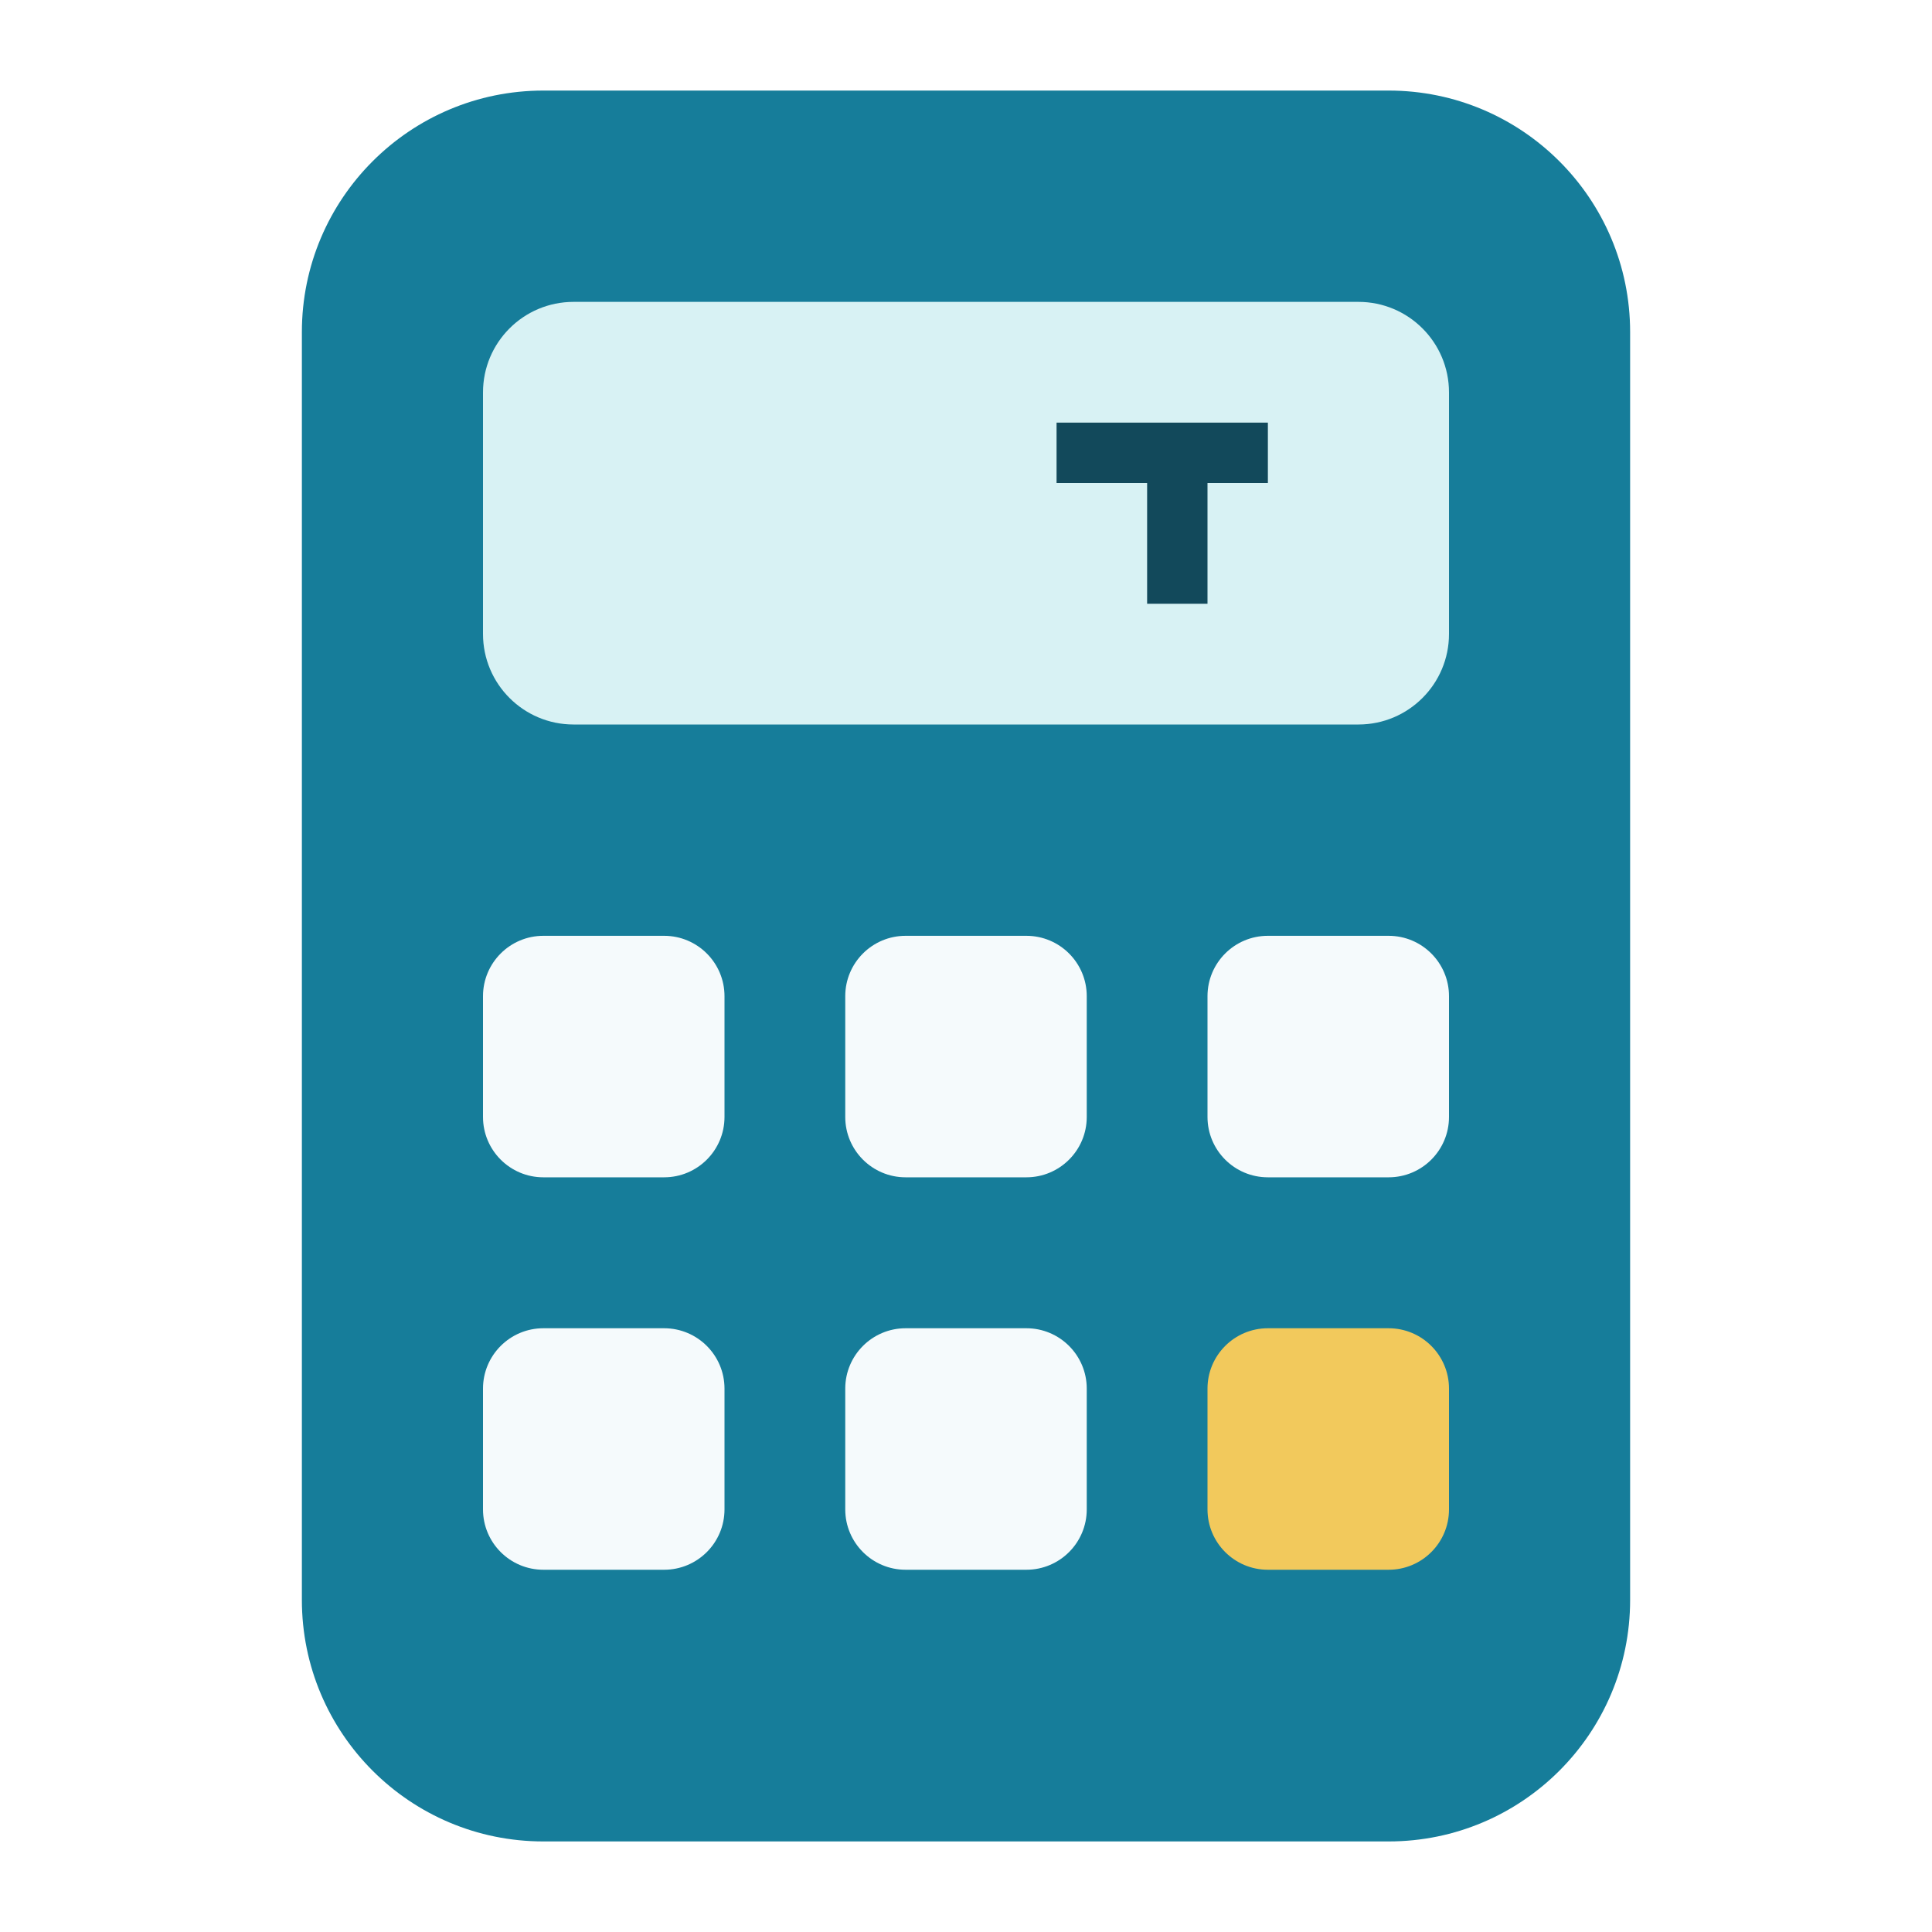
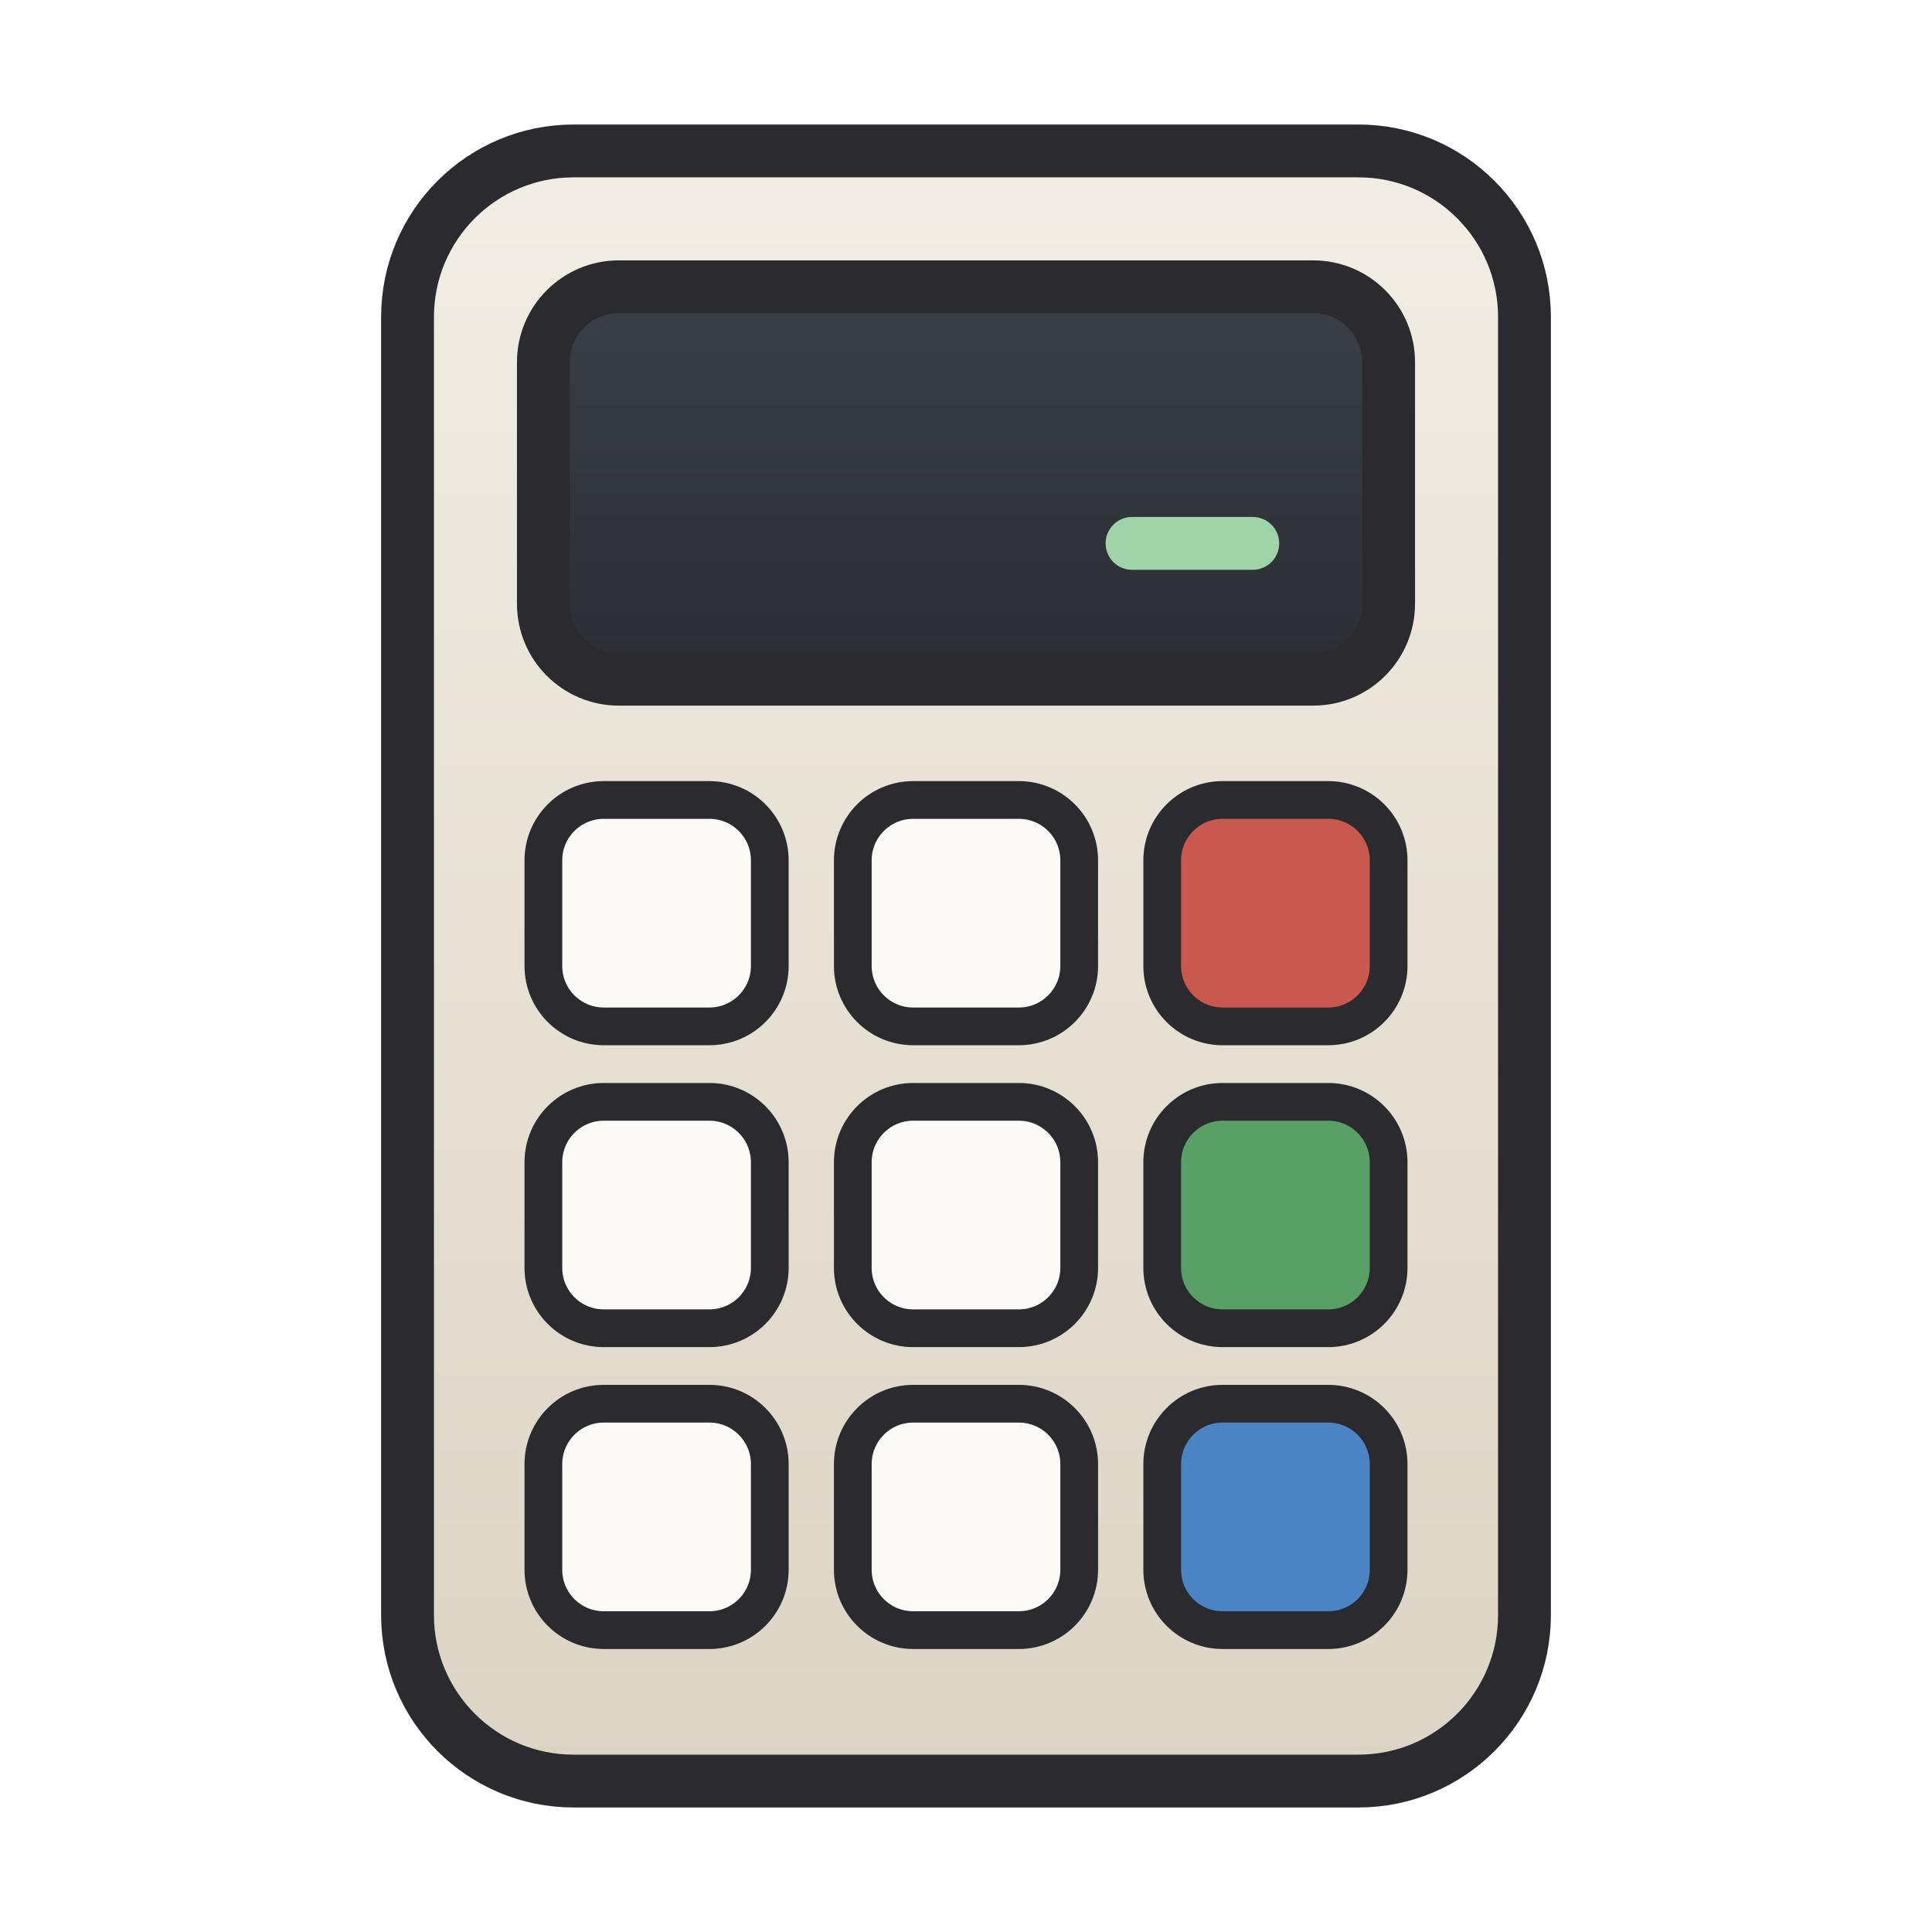
- <svg xmlns="http://www.w3.org/2000/svg" width="64" height="64" viewBox="0 0 64 64">
-   <rect x="10" y="3" width="44" height="58" rx="8" fill="#167d9a" />
-   <rect x="16" y="10" width="32" height="14" rx="3" fill="#d8f2f4" />
-   <path d="M35 15h7m-3 0v5" fill="none" stroke="#12495b" stroke-width="2" />
-   <g fill="#f5fafc">
-     <rect x="16" y="31" width="8" height="8" rx="2" />
-     <rect x="28" y="31" width="8" height="8" rx="2" />
-     <rect x="40" y="31" width="8" height="8" rx="2" />
-     <rect x="16" y="44" width="8" height="8" rx="2" />
-     <rect x="28" y="44" width="8" height="8" rx="2" />
-   </g>
-   <rect x="40" y="44" width="8" height="8" rx="2" fill="#f2c95c" />
+ <svg xmlns="http://www.w3.org/2000/svg" width="256" height="256" viewBox="0 0 256 256">
+   <defs>
+     <linearGradient id="body" x1="0" y1="0" x2="0" y2="1">
+       <stop offset="0" stop-color="#F2EEE5" />
+       <stop offset="1" stop-color="#DCD4C4" />
+     </linearGradient>
+     <linearGradient id="lcd" x1="0" y1="0" x2="0" y2="1">
+       <stop offset="0" stop-color="#3A3F46" />
+       <stop offset="1" stop-color="#2B2E34" />
+     </linearGradient>
+   </defs>
+   <rect x="54" y="20" width="148" height="216" rx="22" fill="url(#body)" stroke="#2B2B2F" stroke-width="7" stroke-linejoin="round" stroke-linecap="round" class="outline" />
+   <rect x="72" y="38" width="112" height="52" rx="10" fill="url(#lcd)" stroke="#2B2B2F" stroke-width="7" stroke-linejoin="round" stroke-linecap="round" class="outline" />
+   <path d="M150 72H166" fill="none" stroke="#9FD3A8" stroke-width="7" stroke-linecap="round" class="detail" />
+   <rect x="72" y="106" width="30" height="30" rx="8" fill="#FBFAF7" stroke="#2B2B2F" stroke-width="5" stroke-linejoin="round" stroke-linecap="round" class="outline" />
+   <rect x="113" y="106" width="30" height="30" rx="8" fill="#FBFAF7" stroke="#2B2B2F" stroke-width="5" stroke-linejoin="round" stroke-linecap="round" class="outline" />
+   <rect x="154" y="106" width="30" height="30" rx="8" fill="#C9584F" stroke="#2B2B2F" stroke-width="5" stroke-linejoin="round" stroke-linecap="round" class="outline" />
+   <rect x="72" y="146" width="30" height="30" rx="8" fill="#FBFAF7" stroke="#2B2B2F" stroke-width="5" stroke-linejoin="round" stroke-linecap="round" class="outline" />
+   <rect x="113" y="146" width="30" height="30" rx="8" fill="#FBFAF7" stroke="#2B2B2F" stroke-width="5" stroke-linejoin="round" stroke-linecap="round" class="outline" />
+   <rect x="154" y="146" width="30" height="30" rx="8" fill="#58A065" stroke="#2B2B2F" stroke-width="5" stroke-linejoin="round" stroke-linecap="round" class="outline" />
+   <rect x="72" y="186" width="30" height="30" rx="8" fill="#FBFAF7" stroke="#2B2B2F" stroke-width="5" stroke-linejoin="round" stroke-linecap="round" class="outline" />
+   <rect x="113" y="186" width="30" height="30" rx="8" fill="#FBFAF7" stroke="#2B2B2F" stroke-width="5" stroke-linejoin="round" stroke-linecap="round" class="outline" />
+   <rect x="154" y="186" width="30" height="30" rx="8" fill="#4A84C4" stroke="#2B2B2F" stroke-width="5" stroke-linejoin="round" stroke-linecap="round" class="outline" />
</svg>
